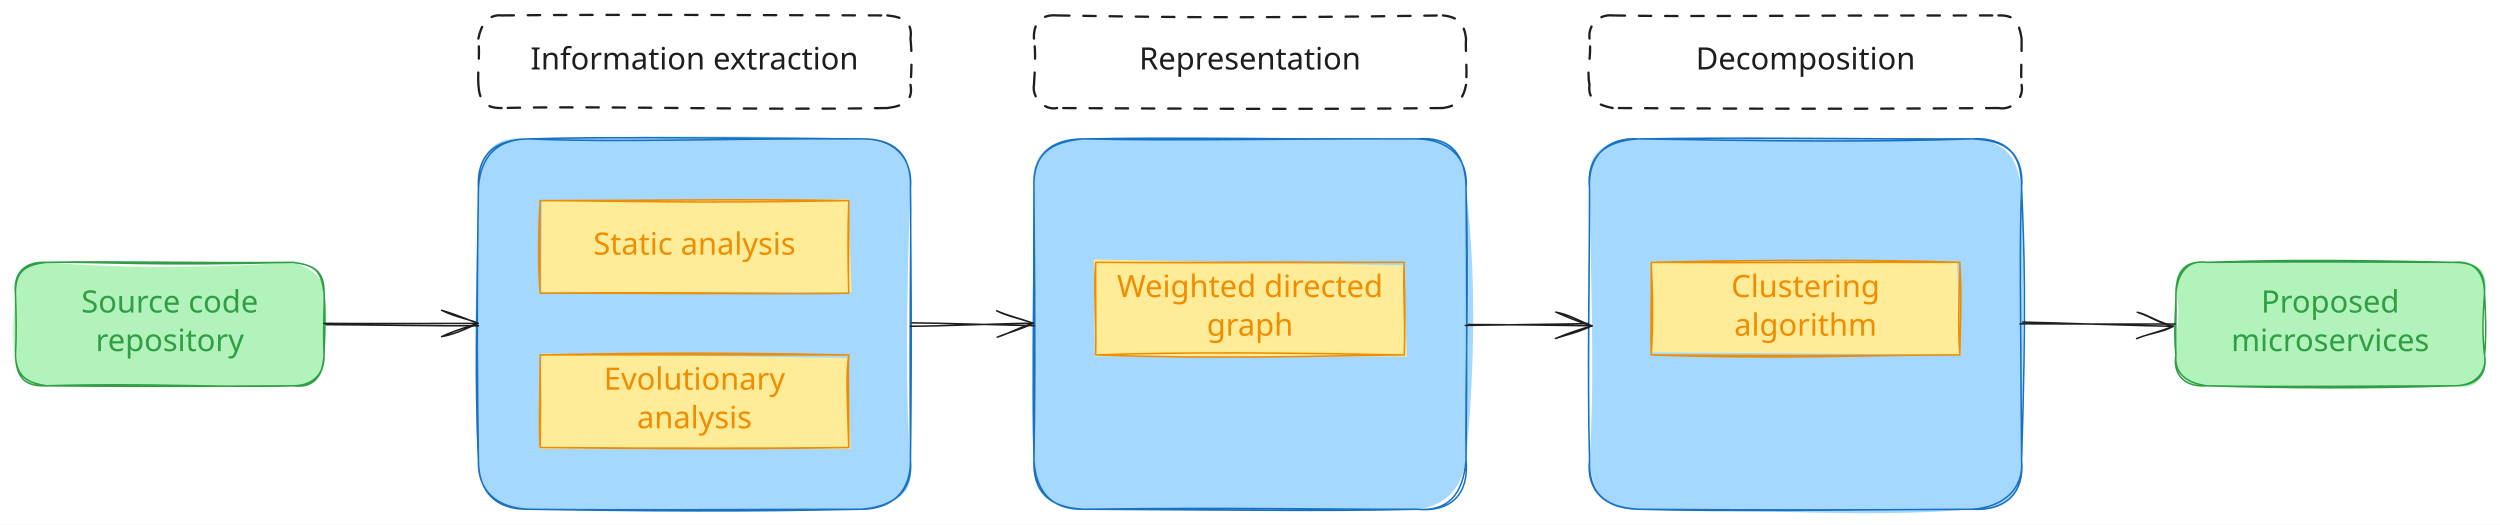
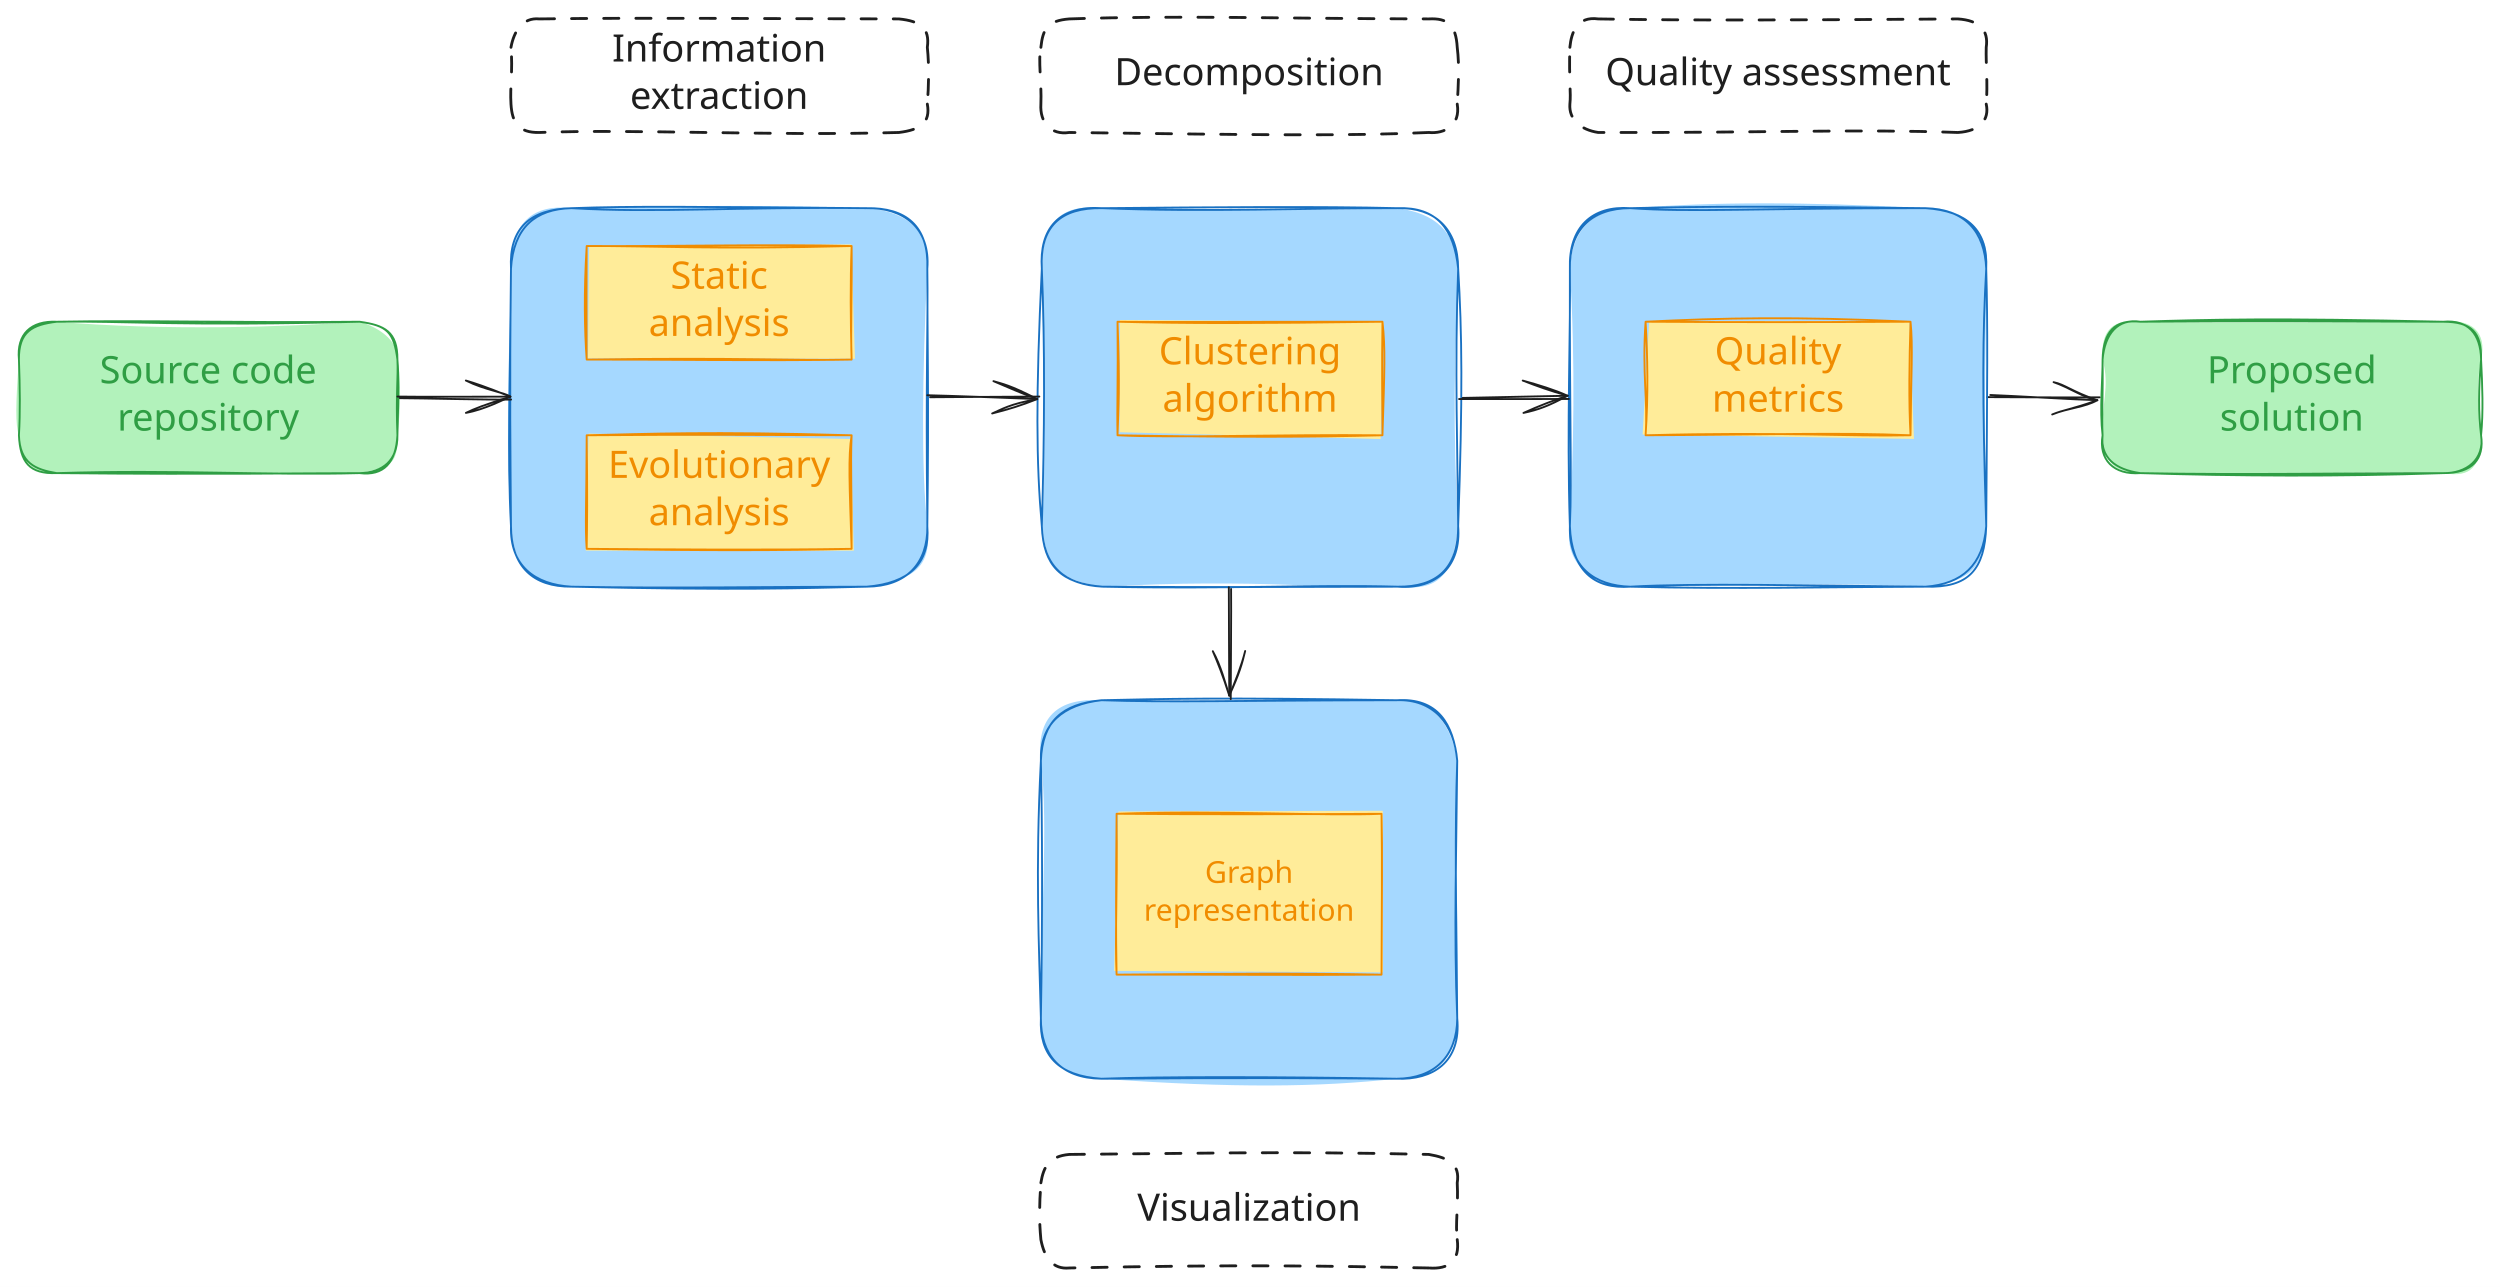
- <svg xmlns="http://www.w3.org/2000/svg" version="1.1" viewBox="0 0 1620 340" width="1620" height="340">
+ <svg xmlns="http://www.w3.org/2000/svg" version="1.1" viewBox="0 0 1321 680" width="1321" height="680">
  <defs>
    <style class="style-fonts">
            @font-face {
            font-family: "Virgil";
            src: url("https://excalidraw.com/Virgil.woff2");
            }
            @font-face {
            font-family: "Cascadia";
            src: url("https://excalidraw.com/Cascadia.woff2");
            }
            @font-face {
            font-family: "Assistant";
            src: url("https://excalidraw.com/Assistant-Regular.woff2");
            }
        </style>
  </defs>
-   <rect x="0" y="0" width="1620" height="340" fill="#ffffff" />
-   <g stroke-linecap="round" transform="translate(670 90) rotate(0 140 120)">
-     <path d="M32 0 C101.83 -3.14, 176.05 0.48, 248 0 C269.01 -3.28, 280.15 8.65, 280 32 C286.3 85.43, 286.14 142.1, 280 208 C277.1 225.82, 267.74 237.84, 248 240 C194.83 239.93, 146.35 241.69, 32 240 C11.48 239.43, 3.42 232.73, 0 208 C-3.2 150.6, 0.28 88.8, 0 32 C-3.4 8.25, 13.99 -1.56, 32 0" stroke="none" stroke-width="0" fill="#a5d8ff" />
-     <path d="M32 0 C93.76 1.45, 157.08 -0.22, 248 0 M32 0 C79.18 -0.8, 125.67 0.19, 248 0 M248 0 C268.01 0.15, 281.77 11.9, 280 32 M248 0 C270.61 -1.88, 279.88 10.86, 280 32 M280 32 C281.85 93.74, 279.49 154.09, 280 208 M280 32 C280.45 86.93, 280.65 143.78, 280 208 M280 208 C278.2 230.4, 268.31 241.67, 248 240 M280 208 C282.14 230.57, 269.99 242.14, 248 240 M248 240 C188.71 240.21, 130.37 238.68, 32 240 M248 240 C187.68 241.49, 128.55 240.33, 32 240 M32 240 C8.76 238.82, -0.78 227.82, 0 208 M32 240 C11.98 240.41, 1.31 229.32, 0 208 M0 208 C0.58 172.35, 0.96 136.4, 0 32 M0 208 C-0.88 162.7, -0.02 116.04, 0 32 M0 32 C-0.96 10.14, 10.12 1.96, 32 0 M0 32 C-0.91 10.34, 10.8 0.3, 32 0" stroke="#1971c2" stroke-width="1" fill="none" />
+   <rect x="0" y="0" width="1321" height="680" fill="#ffffff" />
+   <g stroke-linecap="round" transform="translate(270 110) rotate(0 110 100)">
+     <path d="M32 0 C87.77 -1.49, 143.79 -1.69, 188 0 C211.37 1.95, 221.43 13.51, 220 32 C217.31 87.48, 216.69 137.98, 220 168 C223.16 192.85, 208.64 196.67, 188 200 C148.78 200.42, 109.1 199.81, 32 200 C9.41 198.37, 1.73 189.08, 0 168 C-3.37 120.16, -0.38 63.04, 0 32 C-0.2 7.73, 11.67 -2.42, 32 0" stroke="none" stroke-width="0" fill="#a5d8ff" />
+     <path d="M32 0 C76.42 2.66, 120.51 -0.8, 188 0 M32 0 C64.38 -1.19, 97.52 -0.74, 188 0 M188 0 C208.6 -0.36, 220.84 9.28, 220 32 M188 0 C207.18 -0.37, 221.76 10.37, 220 32 M220 32 C220.49 59.37, 219.09 86.1, 220 168 M220 32 C219.94 64.89, 220.89 98.95, 220 168 M220 168 C221.57 187.93, 210.27 198.14, 188 200 M220 168 C220.32 187.75, 208.81 199.92, 188 200 M188 200 C155.69 200.75, 119.44 202.08, 32 200 M188 200 C137.33 200.03, 84.5 200.9, 32 200 M32 200 C11.49 200.19, 0.12 189.22, 0 168 M32 200 C12.38 198.88, -0.66 188.7, 0 168 M0 168 C-0.22 132.33, -0.79 98.21, 0 32 M0 168 C-2.02 129.73, -0.4 90.78, 0 32 M0 32 C-1.14 10.51, 10.16 0.49, 32 0 M0 32 C1.32 10.35, 12.8 0.43, 32 0" stroke="#1971c2" stroke-width="1" fill="none" />
  </g>
-   <g stroke-linecap="round" transform="translate(310 90) rotate(0 140 120)">
-     <path d="M32 0 C109.49 -1.98, 187.2 -2.15, 248 0 C271.37 1.95, 281.43 13.51, 280 32 C277.25 103.07, 276.63 169.17, 280 208 C283.16 232.85, 268.64 236.67, 248 240 C193.87 240.65, 139.35 240.12, 32 240 C9.41 238.37, 1.73 229.08, 0 208 C-3.88 145.07, -0.9 72.85, 0 32 C-0.2 7.73, 11.67 -2.42, 32 0" stroke="none" stroke-width="0" fill="#a5d8ff" />
-     <path d="M32 0 C92.95 2.58, 153.61 -0.44, 248 0 M32 0 C77.21 -1.25, 123.08 -0.86, 248 0 M248 0 C268.6 -0.36, 280.84 9.28, 280 32 M248 0 C267.18 -0.37, 281.76 10.37, 280 32 M280 32 C280.62 67.53, 279.22 102.43, 280 208 M280 32 C280.08 74.8, 281.03 118.78, 280 208 M280 208 C281.57 227.93, 270.27 238.14, 248 240 M280 208 C280.32 227.75, 268.81 239.92, 248 240 M248 240 C202.74 240.82, 154.04 241.98, 32 240 M248 240 C177.45 239.99, 105.02 240.75, 32 240 M32 240 C11.49 240.19, 0.12 229.22, 0 208 M32 240 C12.38 238.88, -0.66 228.7, 0 208 M0 208 C-0.61 162.33, -1.18 118.21, 0 32 M0 208 C-2.41 158.38, -0.79 108.08, 0 32 M0 32 C-1.14 10.51, 10.16 0.49, 32 0 M0 32 C1.32 10.35, 12.8 0.43, 32 0" stroke="#1971c2" stroke-width="1" fill="none" />
+   <g stroke-linecap="round" transform="translate(310 130) rotate(0 70 30)">
+     <path d="M1.27 0.27 L139.82 -0.9 L141.76 59.54 L0.7 59.37" stroke="none" stroke-width="0" fill="#ffec99" />
+     <path d="M0 0 C32.92 -0.16, 68.02 1.92, 140 0 M0 0 C48.2 0.23, 95.71 -1.03, 140 0 M140 0 C139.26 19.1, 139.41 39.42, 140 60 M140 0 C140.26 22.21, 139.41 45.61, 140 60 M140 60 C112.05 60.73, 81.62 58.77, 0 60 M140 60 C90.68 60.8, 40.95 59.88, 0 60 M0 60 C-1.13 44.45, -1.49 24.46, 0 0 M0 60 C-0.1 37.06, -0.08 13.33, 0 0" stroke="#f08c00" stroke-width="1" fill="none" />
  </g>
-   <g stroke-linecap="round" transform="translate(350 130) rotate(0 100 30)">
-     <path d="M1.27 0.27 L199.82 -0.9 L201.76 59.54 L0.7 59.37" stroke="none" stroke-width="0" fill="#ffec99" />
-     <path d="M0 0 C47.59 0.07, 97.13 1.94, 200 0 M0 0 C68.59 -0.04, 136.56 -1.17, 200 0 M200 0 C199.26 19.1, 199.41 39.42, 200 60 M200 0 C200.26 22.21, 199.41 45.61, 200 60 M200 60 C159.23 60.88, 116.24 59.11, 0 60 M200 60 C129.37 60.69, 58.38 59.87, 0 60 M0 60 C-1.13 44.45, -1.49 24.46, 0 0 M0 60 C-0.1 37.06, -0.08 13.33, 0 0" stroke="#f08c00" stroke-width="1" fill="none" />
+   <g transform="translate(341.62 135) rotate(0 38.37995 25)">
+     <text x="38.38" y="17.52" font-family="Virgil, Segoe UI Emoji" font-size="20px" fill="#f08c00" text-anchor="middle" style="white-space: pre;" direction="ltr" dominant-baseline="alphabetic">Static </text>
+     <text x="38.38" y="42.52" font-family="Virgil, Segoe UI Emoji" font-size="20px" fill="#f08c00" text-anchor="middle" style="white-space: pre;" direction="ltr" dominant-baseline="alphabetic">analysis</text>
  </g>
-   <g transform="translate(375.3601 147.5) rotate(0 74.63991 12.5)">
-     <text x="74.64" y="17.52" font-family="Virgil, Segoe UI Emoji" font-size="20px" fill="#f08c00" text-anchor="middle" style="white-space: pre;" direction="ltr" dominant-baseline="alphabetic">Static analysis</text>
+   <g stroke-linecap="round" transform="translate(310 230) rotate(0 70 30)">
+     <path d="M1 -0.89 L139.52 1.97 L141.17 60.96 L-0.48 60.94" stroke="none" stroke-width="0" fill="#ffec99" />
+     <path d="M0 0 C33.06 -0.73, 63.82 -2.18, 140 0 M0 0 C50.83 -0.44, 101.27 -0.14, 140 0 M140 0 C138.13 11.06, 138.85 25.76, 140 60 M140 0 C139.32 16.79, 140.18 31.09, 140 60 M140 60 C103.03 60.92, 64.2 61.02, 0 60 M140 60 C94.02 60.71, 45.73 60.33, 0 60 M0 60 C-0.9 47.98, -0.1 35.42, 0 0 M0 60 C0.26 46.79, 0.42 32.81, 0 0" stroke="#f08c00" stroke-width="1" fill="none" />
  </g>
-   <g stroke-linecap="round" transform="translate(350 230) rotate(0 100 30)">
-     <path d="M1 -0.89 L199.52 1.97 L201.17 60.96 L-0.48 60.94" stroke="none" stroke-width="0" fill="#ffec99" />
-     <path d="M0 0 C46.81 -0.79, 91.55 -2.1, 200 0 M0 0 C72.39 -0.23, 144.43 0.04, 200 0 M200 0 C198.13 11.06, 198.85 25.76, 200 60 M200 0 C199.32 16.79, 200.18 31.09, 200 60 M200 60 C146.77 60.52, 91.85 60.61, 0 60 M200 60 C133.84 61.13, 65.59 60.79, 0 60 M0 60 C-0.9 47.98, -0.1 35.42, 0 0 M0 60 C0.26 46.79, 0.42 32.81, 0 0" stroke="#f08c00" stroke-width="1" fill="none" />
-   </g>
-   <g transform="translate(385.4701 235) rotate(0 64.52992 25)">
+   <g transform="translate(315.4701 235) rotate(0 64.52992 25)">
    <text x="64.53" y="17.52" font-family="Virgil, Segoe UI Emoji" font-size="20px" fill="#f08c00" text-anchor="middle" style="white-space: pre;" direction="ltr" dominant-baseline="alphabetic">Evolutionary </text>
    <text x="64.53" y="42.52" font-family="Virgil, Segoe UI Emoji" font-size="20px" fill="#f08c00" text-anchor="middle" style="white-space: pre;" direction="ltr" dominant-baseline="alphabetic">analysis</text>
  </g>
  <g stroke-linecap="round" transform="translate(10 170) rotate(0 100 40)">
    <path d="M20 0 C76.93 4.86, 141.45 2.82, 180 0 C190.14 2.91, 200.69 10.11, 200 20 C202.68 36.34, 200.81 52.86, 200 60 C200.29 76.09, 196.01 76.69, 180 80 C118.18 79.62, 55.83 81.58, 20 80 C7.18 82.33, -1.05 70.25, 0 60 C-1.95 54.71, -1.72 42.81, 0 20 C-0.23 5.58, 9.4 -0.91, 20 0" stroke="none" stroke-width="0" fill="#b2f2bb" />
    <path d="M20 0 C54.74 -0.54, 87.15 2.49, 180 0 M20 0 C66.88 -0.9, 115.62 0.67, 180 0 M180 0 C193.26 1.87, 200.09 5.13, 200 20 M180 0 C194.82 2.09, 198.07 5.57, 200 20 M200 20 C200.46 29.45, 199.12 38.42, 200 60 M200 20 C200.72 29, 200.64 36.8, 200 60 M200 60 C199.2 74.57, 192.75 81.6, 180 80 M200 60 C200.17 73.2, 192.34 79.71, 180 80 M180 80 C130.54 81.33, 83.75 78.01, 20 80 M180 80 C146.27 80.01, 111.11 80.8, 20 80 M20 80 C8.44 78.08, 0.51 74.64, 0 60 M20 80 C5.37 80.54, 0.67 74.22, 0 60 M0 60 C0.73 48.1, 0.57 35, 0 20 M0 60 C0.72 48.04, 0.48 34.76, 0 20 M0 20 C-1.3 6.57, 6.27 -0.63, 20 0 M0 20 C-0.1 5.1, 7.06 1.64, 20 0" stroke="#2f9e44" stroke-width="1" fill="none" />
  </g>
  <g transform="translate(46.19007 185) rotate(0 63.80993 25)">
    <text x="63.81" y="17.52" font-family="Virgil, Segoe UI Emoji" font-size="20px" fill="#2f9e44" text-anchor="middle" style="white-space: pre;" direction="ltr" dominant-baseline="alphabetic">Source code </text>
    <text x="63.81" y="42.52" font-family="Virgil, Segoe UI Emoji" font-size="20px" fill="#2f9e44" text-anchor="middle" style="white-space: pre;" direction="ltr" dominant-baseline="alphabetic">repository</text>
  </g>
-   <g stroke-linecap="round" transform="translate(310 10) rotate(0 140 30)">
-     <path d="M15 0 C89.03 -0.72, 162.69 -0.19, 265 0 M265 0 C276.22 1.16, 281.43 4.71, 280 15 M280 15 C281.06 25.51, 280.73 35.44, 280 45 M280 45 C281.8 54.84, 276.3 58.61, 265 60 M265 60 C174.48 61.54, 80.77 58.44, 15 60 M15 60 C3.98 60.24, 0.59 54.8, 0 45 M0 45 C-0.6 35.44, 1.06 27.55, 0 15 M0 15 C1.55 6.43, 6.19 -0.89, 15 0" stroke="#1e1e1e" stroke-width="1.5" fill="none" stroke-dasharray="8 9" />
+   <g stroke-linecap="round" transform="translate(270 10) rotate(0 110 30)">
+     <path d="M15 0 C71.7 -0.74, 127.95 -0.09, 205 0 M205 0 C216.22 1.16, 221.43 4.71, 220 15 M220 15 C221.06 25.51, 220.73 35.44, 220 45 M220 45 C221.8 54.84, 216.3 58.61, 205 60 M205 60 C136.87 61.91, 64.84 58.1, 15 60 M15 60 C3.98 60.24, 0.59 54.8, 0 45 M0 45 C-0.6 35.44, 1.06 27.55, 0 15 M0 15 C1.55 6.43, 6.19 -0.89, 15 0" stroke="#1e1e1e" stroke-width="1.5" fill="none" stroke-dasharray="8 9" />
  </g>
-   <g transform="translate(338.3501 27.5) rotate(0 111.6499 12.5)">
-     <text x="111.65" y="17.52" font-family="Virgil, Segoe UI Emoji" font-size="20px" fill="#1e1e1e" text-anchor="middle" style="white-space: pre;" direction="ltr" dominant-baseline="alphabetic">Information extraction</text>
-   </g>
-   <g stroke-linecap="round" transform="translate(670 10) rotate(0 140 30)">
-     <path d="M15 0 C66.27 0.7, 118.49 2.23, 265 0 M265 0 C275.6 1.04, 278.88 6.02, 280 15 M280 15 C279.43 23.01, 280.85 31.94, 280 45 M280 45 C278.09 54.79, 273.6 58.91, 265 60 M265 60 C184.45 60.99, 102.42 60.44, 15 60 M15 60 C6.72 61.76, -1.4 53.31, 0 45 M0 45 C0.61 35.99, 1.28 23.37, 0 15 M0 15 C-0.43 6.1, 3.75 -0.97, 15 0" stroke="#1e1e1e" stroke-width="1.5" fill="none" stroke-dasharray="8 9" />
-   </g>
-   <g transform="translate(737.1101 27.5) rotate(0 72.88992 12.5)">
-     <text x="72.89" y="17.52" font-family="Virgil, Segoe UI Emoji" font-size="20px" fill="#1e1e1e" text-anchor="middle" style="white-space: pre;" direction="ltr" dominant-baseline="alphabetic">Representation</text>
+   <g transform="translate(319.1301 15) rotate(0 60.86993 25)">
+     <text x="60.87" y="17.52" font-family="Virgil, Segoe UI Emoji" font-size="20px" fill="#1e1e1e" text-anchor="middle" style="white-space: pre;" direction="ltr" dominant-baseline="alphabetic">Information </text>
+     <text x="60.87" y="42.52" font-family="Virgil, Segoe UI Emoji" font-size="20px" fill="#1e1e1e" text-anchor="middle" style="white-space: pre;" direction="ltr" dominant-baseline="alphabetic">extraction</text>
  </g>
  <g stroke-linecap="round">
-     <g transform="translate(211 210) rotate(0 49 0)">
-       <path d="M0.33 0.39 C16.65 0.4, 82.81 1.36, 99.05 1.12 M-0.96 -0.46 C15.19 -0.24, 82.35 -0.45, 98.66 -0.42" stroke="#1e1e1e" stroke-width="1" fill="none" />
+     <g transform="translate(211 210.0082) rotate(0 29 -0.001412513)">
+       <path d="M0.33 0.39 C9.98 0.4, 49.48 1.36, 59.05 1.11 M-0.96 -0.46 C8.53 -0.24, 49.02 -0.45, 58.66 -0.42" stroke="#1e1e1e" stroke-width="1" fill="none" />
    </g>
-     <g transform="translate(211 210) rotate(0 49 0)">
-       <path d="M75.17 8.15 C85.02 6.45, 95.51 0.92, 98.66 -0.42 M75.17 8.15 C79.77 5.88, 84.96 3.92, 98.66 -0.42" stroke="#1e1e1e" stroke-width="1" fill="none" />
+     <g transform="translate(211 210.0082) rotate(0 29 -0.001412513)">
+       <path d="M35.18 8.16 C45.02 6.46, 55.51 0.92, 58.66 -0.42 M35.18 8.16 C39.77 5.89, 44.96 3.92, 58.66 -0.42" stroke="#1e1e1e" stroke-width="1" fill="none" />
    </g>
-     <g transform="translate(211 210) rotate(0 49 0)">
-       <path d="M75.16 -8.95 C85.16 -3.89, 95.66 -2.66, 98.66 -0.42 M75.16 -8.95 C79.68 -7.61, 84.88 -5.96, 98.66 -0.42" stroke="#1e1e1e" stroke-width="1" fill="none" />
+     <g transform="translate(211 210.0082) rotate(0 29 -0.001412513)">
+       <path d="M35.15 -8.94 C45.15 -3.89, 55.66 -2.66, 58.66 -0.42 M35.15 -8.94 C39.68 -7.6, 44.87 -5.96, 58.66 -0.42" stroke="#1e1e1e" stroke-width="1" fill="none" />
    </g>
  </g>
  <mask />
-   <g stroke-linecap="round" transform="translate(710 170) rotate(0 100 30)">
-     <path d="M-1.12 -1.85 L199.5 1.95 L201.64 61.01 L-0.49 60.96" stroke="none" stroke-width="0" fill="#ffec99" />
-     <path d="M0 0 C39.96 0.45, 81.49 -0.39, 200 0 M0 0 C41.75 0.38, 84.8 0.27, 200 0 M200 0 C198.87 14.15, 200.72 30.96, 200 60 M200 0 C199.56 12.95, 201.02 24.25, 200 60 M200 60 C142.37 60.47, 88.52 62.97, 0 60 M200 60 C129.23 58.68, 58.91 57.86, 0 60 M0 60 C0.7 37.7, -1.62 18.34, 0 0 M0 60 C0.37 37.58, -0.24 13.27, 0 0" stroke="#f08c00" stroke-width="1" fill="none" />
+   <g stroke-linecap="round" transform="translate(1111 170) rotate(0 100 40)">
+     <path d="M20 0 C60.53 0.75, 97.18 0.51, 180 0 C194.27 -1.74, 203.46 5.02, 200 20 C197.84 29.68, 198.24 41.1, 200 60 C199.71 76.27, 195.19 82.67, 180 80 C130 77.75, 87.79 83.42, 20 80 C6.83 79.5, 1.32 75.8, 0 60 C-0.89 44.25, 4.1 34.34, 0 20 C-1.14 3.67, 6.18 -1.65, 20 0" stroke="none" stroke-width="0" fill="#b2f2bb" />
+     <path d="M20 0 C55.62 -1.17, 91.2 -2.04, 180 0 M20 0 C74.4 -0.46, 130.8 -0.11, 180 0 M180 0 C195.03 0.11, 200.32 5.46, 200 20 M180 0 C193.11 -1.22, 199.75 6.36, 200 20 M200 20 C198.62 35.94, 198.58 48.12, 200 60 M200 20 C200.68 33.42, 201.26 47.73, 200 60 M200 60 C201.88 72.79, 192.31 80.21, 180 80 M200 60 C201.84 72.6, 195.54 80.09, 180 80 M180 80 C124.77 81.89, 71.58 81.57, 20 80 M180 80 C129.45 79.93, 76.42 81.04, 20 80 M20 80 C6.45 78.07, -1.06 71.84, 0 60 M20 80 C5.69 81.08, -2.19 72.75, 0 60 M0 60 C-1.64 46.14, 0.11 29.77, 0 20 M0 60 C-0.5 48.97, 0.31 39.14, 0 20 M0 20 C0.39 5.38, 6.17 -1.35, 20 0 M0 20 C1.17 6.47, 8 -1.89, 20 0" stroke="#2f9e44" stroke-width="1" fill="none" />
  </g>
-   <g transform="translate(718.6401 175) rotate(0 91.35989 25)">
-     <text x="91.36" y="17.52" font-family="Virgil, Segoe UI Emoji" font-size="20px" fill="#f08c00" text-anchor="middle" style="white-space: pre;" direction="ltr" dominant-baseline="alphabetic">Weighted directed </text>
-     <text x="91.36" y="42.52" font-family="Virgil, Segoe UI Emoji" font-size="20px" fill="#f08c00" text-anchor="middle" style="white-space: pre;" direction="ltr" dominant-baseline="alphabetic">graph</text>
+   <g transform="translate(1167.49 185) rotate(0 43.50995 25)">
+     <text x="43.51" y="17.52" font-family="Virgil, Segoe UI Emoji" font-size="20px" fill="#2f9e44" text-anchor="middle" style="white-space: pre;" direction="ltr" dominant-baseline="alphabetic">Proposed</text>
+     <text x="43.51" y="42.52" font-family="Virgil, Segoe UI Emoji" font-size="20px" fill="#2f9e44" text-anchor="middle" style="white-space: pre;" direction="ltr" dominant-baseline="alphabetic">solution</text>
  </g>
-   <g stroke-linecap="round" transform="translate(1030 90) rotate(0 140 120)">
-     <path d="M32 0 C82.73 1.57, 133.03 -2.23, 248 0 C272 1.77, 276.76 13.54, 280 32 C281.76 86.33, 280.95 137.09, 280 208 C283.04 230.04, 269.38 242, 248 240 C182.66 245.78, 109.62 239.98, 32 240 C8.47 241.33, 1.26 227.08, 0 208 C3.06 162.23, 1.61 121, 0 32 C-1.95 7.82, 7.5 2.28, 32 0" stroke="none" stroke-width="0" fill="#a5d8ff" />
-     <path d="M32 0 C109.81 1.35, 185.86 2.22, 248 0 M32 0 C107.12 -1.2, 182.04 0.36, 248 0 M248 0 C271.12 1.18, 279.92 8.78, 280 32 M248 0 C268.24 -1.34, 281.98 9.75, 280 32 M280 32 C281.73 72.01, 283.11 108.41, 280 208 M280 32 C278.57 66.77, 279.29 103.05, 280 208 M280 208 C281.64 227.37, 267.53 238.71, 248 240 M280 208 C282.06 230.77, 268.15 241.2, 248 240 M248 240 C169.58 240.55, 92.84 240.51, 32 240 M248 240 C170.1 240.26, 90.46 241.69, 32 240 M32 240 C9.05 238.92, -0.67 228.73, 0 208 M32 240 C10.72 239.61, -2.27 228.91, 0 208 M0 208 C-1.51 150.38, 0.02 88.76, 0 32 M0 208 C-1.42 149.69, 0.1 90.38, 0 32 M0 32 C-1.12 11.63, 11.09 -1.41, 32 0 M0 32 C-2.18 11.56, 9.98 1.1, 32 0" stroke="#1971c2" stroke-width="1" fill="none" />
+   <g stroke-linecap="round">
+     <g transform="translate(1051 210) rotate(0 29.5 0)">
+       <path d="M-1 -0.16 C8.61 -0.11, 48.3 0.09, 58.45 -0.04 M0.68 -1.29 C10.01 -1, 47.39 1.27, 57.21 1.47" stroke="#1e1e1e" stroke-width="1" fill="none" />
+     </g>
+     <g transform="translate(1051 210) rotate(0 29.5 0)">
+       <path d="M33.38 9.01 C41.87 5.53, 50.8 5.21, 57.21 1.47 M33.38 9.01 C39.57 6.44, 43.46 6.4, 57.21 1.47" stroke="#1e1e1e" stroke-width="1" fill="none" />
+     </g>
+     <g transform="translate(1051 210) rotate(0 29.5 0)">
+       <path d="M34.11 -8.07 C42.28 -5.3, 50.94 0.64, 57.21 1.47 M34.11 -8.07 C40.09 -6.86, 43.82 -3.11, 57.21 1.47" stroke="#1e1e1e" stroke-width="1" fill="none" />
+     </g>
  </g>
-   <g stroke-linecap="round" transform="translate(1030 10) rotate(0 140 30)">
-     <path d="M15 0 C66.98 0.94, 116.63 -0.08, 265 0 M265 0 C275.44 -0.29, 278.21 3.96, 280 15 M280 15 C280.19 24.77, 279.32 37.15, 280 45 M280 45 C281.72 54.2, 273.4 61.67, 265 60 M265 60 C210.25 60.36, 151.2 60.85, 15 60 M15 60 C5.24 58.05, -1.29 54.5, 0 45 M0 45 C-2.05 34.06, 1.55 26.93, 0 15 M0 15 C-1.03 6.04, 6.17 -0.93, 15 0" stroke="#1e1e1e" stroke-width="1.5" fill="none" stroke-dasharray="8 9" />
+   <mask />
+   <g stroke-linecap="round" transform="translate(550.4951 110) rotate(0 110 100)">
+     <path d="M32 0 C72.87 -0.66, 118.82 2.12, 188 0 C208.13 2.79, 218.74 12.54, 220 32 C218.18 77.06, 216.97 117.86, 220 168 C217.21 191.18, 212.28 202.9, 188 200 C155.12 201.8, 115.68 195.43, 32 200 C12.57 196.87, 2.63 192.57, 0 168 C2.11 140.29, 1.34 108.14, 0 32 C0.54 9.12, 8.41 -2.76, 32 0" stroke="none" stroke-width="0" fill="#a5d8ff" />
+     <path d="M32 0 C84.7 2.21, 141.95 -0.13, 188 0 M32 0 C89.71 -0.53, 147.32 -1.03, 188 0 M188 0 C207.43 -0.49, 219.96 10.61, 220 32 M188 0 C208.73 -0.78, 217.85 10.99, 220 32 M220 32 C222.04 65.43, 222.47 99.25, 220 168 M220 32 C218.07 82.39, 219.75 133.52, 220 168 M220 168 C220.03 190.29, 208.77 200.24, 188 200 M220 168 C221.72 188.62, 209.06 201.66, 188 200 M188 200 C143.82 198.75, 97.83 201.41, 32 200 M188 200 C141.09 200.1, 92.88 200.4, 32 200 M32 200 C10.15 198.24, 0.83 189.24, 0 168 M32 200 C12.13 198.93, 0.67 189.36, 0 168 M0 168 C-2.97 134.91, -3.21 98.61, 0 32 M0 168 C1.48 119.78, 1.67 71.35, 0 32 M0 32 C-1.48 10.84, 8.92 -1.58, 32 0 M0 32 C-1.13 10.04, 9.54 -0.42, 32 0" stroke="#1971c2" stroke-width="1" fill="none" />
  </g>
-   <g transform="translate(1103.7 27.5) rotate(0 66.29993 12.5)">
-     <text x="66.3" y="17.52" font-family="Virgil, Segoe UI Emoji" font-size="20px" fill="#1e1e1e" text-anchor="middle" style="white-space: pre;" direction="ltr" dominant-baseline="alphabetic">Decomposition</text>
+   <g stroke-linecap="round" transform="translate(590.4951 170) rotate(0 70 30)">
+     <path d="M1.27 -0.93 L140.58 0.03 L139.04 61.99 L1.13 58.39" stroke="none" stroke-width="0" fill="#ffec99" />
+     <path d="M0 0 C36.64 0.98, 72.18 0.93, 140 0 M0 0 C28.49 0.31, 56.77 0, 140 0 M140 0 C141.6 13.84, 141.1 25.55, 140 60 M140 0 C139.65 22.72, 139.89 44.68, 140 60 M140 60 C84.96 59.45, 28.25 61.52, 0 60 M140 60 C102.2 60.99, 64.92 61.14, 0 60 M0 60 C0.49 45.35, 1.33 35, 0 0 M0 60 C-0.35 44.91, 0.33 31.54, 0 0" stroke="#f08c00" stroke-width="1" fill="none" />
  </g>
-   <g stroke-linecap="round" transform="translate(1070 170) rotate(0 100 30)">
-     <path d="M0.05 -0.34 L198.03 -0.37 L200.68 59.82 L0.33 58.33" stroke="none" stroke-width="0" fill="#ffec99" />
-     <path d="M0 0 C64.62 0.48, 126.85 -0.19, 200 0 M0 0 C77.66 -1.91, 154.95 -1.58, 200 0 M200 0 C201.43 21.64, 200.03 47.56, 200 60 M200 0 C199.4 23.05, 198.69 45.2, 200 60 M200 60 C143.28 59.85, 88.94 63.09, 0 60 M200 60 C128 60.52, 54.83 60.44, 0 60 M0 60 C1.35 39.93, 1 19.8, 0 0 M0 60 C-0.39 45.62, 0.09 32.02, 0 0" stroke="#f08c00" stroke-width="1" fill="none" />
-   </g>
-   <g transform="translate(1117.53 175) rotate(0 52.46994 25)">
+   <g transform="translate(608.0251 175) rotate(0 52.46994 25)">
    <text x="52.47" y="17.52" font-family="Virgil, Segoe UI Emoji" font-size="20px" fill="#f08c00" text-anchor="middle" style="white-space: pre;" direction="ltr" dominant-baseline="alphabetic">Clustering </text>
    <text x="52.47" y="42.52" font-family="Virgil, Segoe UI Emoji" font-size="20px" fill="#f08c00" text-anchor="middle" style="white-space: pre;" direction="ltr" dominant-baseline="alphabetic">algorithm</text>
  </g>
-   <g stroke-linecap="round" transform="translate(1410 170) rotate(0 100 40)">
-     <path d="M20 0 C60.53 0.75, 97.18 0.51, 180 0 C194.27 -1.74, 203.46 5.02, 200 20 C197.84 29.68, 198.24 41.1, 200 60 C199.71 76.27, 195.19 82.67, 180 80 C130 77.75, 87.79 83.42, 20 80 C6.83 79.5, 1.32 75.8, 0 60 C-0.89 44.25, 4.1 34.34, 0 20 C-1.14 3.67, 6.18 -1.65, 20 0" stroke="none" stroke-width="0" fill="#b2f2bb" />
-     <path d="M20 0 C55.62 -1.17, 91.2 -2.04, 180 0 M20 0 C74.4 -0.46, 130.8 -0.11, 180 0 M180 0 C195.03 0.11, 200.32 5.46, 200 20 M180 0 C193.11 -1.22, 199.75 6.36, 200 20 M200 20 C198.62 35.94, 198.58 48.12, 200 60 M200 20 C200.68 33.42, 201.26 47.73, 200 60 M200 60 C201.88 72.79, 192.31 80.21, 180 80 M200 60 C201.84 72.6, 195.54 80.09, 180 80 M180 80 C124.77 81.89, 71.58 81.57, 20 80 M180 80 C129.45 79.93, 76.42 81.04, 20 80 M20 80 C6.45 78.07, -1.06 71.84, 0 60 M20 80 C5.69 81.08, -2.19 72.75, 0 60 M0 60 C-1.64 46.14, 0.11 29.77, 0 20 M0 60 C-0.5 48.97, 0.31 39.14, 0 20 M0 20 C0.39 5.38, 6.17 -1.35, 20 0 M0 20 C1.17 6.47, 8 -1.89, 20 0" stroke="#2f9e44" stroke-width="1" fill="none" />
+   <g stroke-linecap="round" transform="translate(550 10) rotate(0 110 30)">
+     <path d="M15 0 C71.29 -1.98, 130.94 -0.11, 205 0 M205 0 C214.94 -0.52, 219.32 3.13, 220 15 M220 15 C221.26 25.44, 220.57 35.29, 220 45 M220 45 C221.89 56.41, 213.16 60.79, 205 60 M205 60 C162.43 61.93, 117.62 61.33, 15 60 M15 60 C5.24 61.5, -0.62 54.76, 0 45 M0 45 C0.48 34.1, -1.55 21.39, 0 15 M0 15 C1.07 5.11, 3.58 0.94, 15 0" stroke="#1e1e1e" stroke-width="1.5" fill="none" stroke-dasharray="8 9" />
  </g>
-   <g transform="translate(1448.08 185) rotate(0 61.91993 25)">
-     <text x="61.92" y="17.52" font-family="Virgil, Segoe UI Emoji" font-size="20px" fill="#2f9e44" text-anchor="middle" style="white-space: pre;" direction="ltr" dominant-baseline="alphabetic">Proposed </text>
-     <text x="61.92" y="42.52" font-family="Virgil, Segoe UI Emoji" font-size="20px" fill="#2f9e44" text-anchor="middle" style="white-space: pre;" direction="ltr" dominant-baseline="alphabetic">microservices</text>
+   <g transform="translate(593.7001 27.5) rotate(0 66.29993 12.5)">
+     <text x="66.3" y="17.52" font-family="Virgil, Segoe UI Emoji" font-size="20px" fill="#1e1e1e" text-anchor="middle" style="white-space: pre;" direction="ltr" dominant-baseline="alphabetic">Decomposition</text>
  </g>
  <g stroke-linecap="round">
-     <g transform="translate(1310 210) rotate(0 50 0)">
-       <path d="M-1 -0.16 C15.44 -0.11, 82.46 0.09, 99.45 -0.04 M0.68 -1.29 C16.84 -1, 81.56 1.27, 98.21 1.47" stroke="#1e1e1e" stroke-width="1" fill="none" />
+     <g transform="translate(491.4951 209.9402) rotate(0 29 0.01026868)">
+       <path d="M-0.02 -0.03 C9.78 -0.05, 48.2 -0.43, 57.69 -0.39 M-1.5 -1.1 C8.22 -0.92, 46.46 0.49, 56.57 0.93" stroke="#1e1e1e" stroke-width="1" fill="none" />
    </g>
-     <g transform="translate(1310 210) rotate(0 50 0)">
-       <path d="M74.52 9.44 C82.96 5.8, 91.84 5.32, 98.21 1.47 M74.52 9.44 C80.68 6.77, 84.54 6.64, 98.21 1.47" stroke="#1e1e1e" stroke-width="1" fill="none" />
+     <g transform="translate(491.4951 209.9402) rotate(0 29 0.01026868)">
+       <path d="M32.76 8.54 C37.6 6.47, 41.84 3.57, 56.57 0.93 M32.76 8.54 C41.01 6.48, 48.15 4.3, 56.57 0.93" stroke="#1e1e1e" stroke-width="1" fill="none" />
    </g>
-     <g transform="translate(1310 210) rotate(0 50 0)">
-       <path d="M74.94 -7.66 C83.17 -5.04, 91.9 0.75, 98.21 1.47 M74.94 -7.66 C80.96 -6.54, 84.73 -2.88, 98.21 1.47" stroke="#1e1e1e" stroke-width="1" fill="none" />
+     <g transform="translate(491.4951 209.9402) rotate(0 29 0.01026868)">
+       <path d="M33.44 -8.54 C38.09 -7.12, 42.2 -6.53, 56.57 0.93 M33.44 -8.54 C41.37 -5.23, 48.3 -2.04, 56.57 0.93" stroke="#1e1e1e" stroke-width="1" fill="none" />
    </g>
  </g>
  <mask />
+   <g stroke-linecap="round" transform="translate(829.5228 110) rotate(0 110 100)">
+     <path d="M32 0 C76.66 -3.34, 122.43 -3.48, 188 0 C207.93 -1.18, 223.26 13.58, 220 32 C220.09 66.71, 218.41 99.14, 220 168 C218.14 191.88, 210.95 197, 188 200 C136.87 197.29, 76.09 199.8, 32 200 C10.89 199.58, -3.3 186.84, 0 168 C1.83 128.08, 3.1 83.71, 0 32 C0.97 13.72, 9.78 0.38, 32 0" stroke="none" stroke-width="0" fill="#a5d8ff" />
+     <path d="M32 0 C64 2.31, 98.94 -0.06, 188 0 M32 0 C69.86 -0.92, 107.65 -1.11, 188 0 M188 0 C208.71 0.57, 219.13 12.09, 220 32 M188 0 C210.23 1.55, 221.02 11.73, 220 32 M220 32 C218.08 65.65, 217.82 98.96, 220 168 M220 32 C220.86 61.87, 220.54 89.72, 220 168 M220 168 C219.21 191.07, 210.68 200.72, 188 200 M220 168 C218.38 188.66, 207.26 198.55, 188 200 M188 200 C137.72 200.13, 86.44 201.4, 32 200 M188 200 C127.59 199.43, 65.86 198.04, 32 200 M32 200 C12.46 201.44, 0.95 191.26, 0 168 M32 200 C12.87 199.54, -0.68 189.28, 0 168 M0 168 C-1.72 115.8, 0.52 60.18, 0 32 M0 168 C1.18 140.75, -0.21 112.62, 0 32 M0 32 C-0.7 9.97, 11.7 -1.5, 32 0 M0 32 C-0.38 12.18, 10.95 -0.03, 32 0" stroke="#1971c2" stroke-width="1" fill="none" />
+   </g>
+   <g stroke-linecap="round" transform="translate(869.5228 170) rotate(0 70 30)">
+     <path d="M1.92 -0.4 L139.41 -0.05 L141.81 61.92 L-1.56 59.59" stroke="none" stroke-width="0" fill="#ffec99" />
+     <path d="M0 0 C40.56 -2.01, 78.42 -2.88, 140 0 M0 0 C47.44 0.31, 96.15 0.27, 140 0 M140 0 C139.35 20.57, 138.99 42.38, 140 60 M140 0 C141.37 13, 140.28 27.36, 140 60 M140 60 C107.86 60.79, 72.97 58.04, 0 60 M140 60 C102.42 58.39, 64.63 59.72, 0 60 M0 60 C1.34 42.44, -1.92 27.19, 0 0 M0 60 C1.48 39.13, 1.06 17.79, 0 0" stroke="#f08c00" stroke-width="1" fill="none" />
+   </g>
+   <g transform="translate(899.9628 175) rotate(0 39.55995 25)">
+     <text x="39.56" y="17.52" font-family="Virgil, Segoe UI Emoji" font-size="20px" fill="#f08c00" text-anchor="middle" style="white-space: pre;" direction="ltr" dominant-baseline="alphabetic">Quality </text>
+     <text x="39.56" y="42.52" font-family="Virgil, Segoe UI Emoji" font-size="20px" fill="#f08c00" text-anchor="middle" style="white-space: pre;" direction="ltr" dominant-baseline="alphabetic">metrics</text>
+   </g>
+   <g stroke-linecap="round" transform="translate(829.5228 10) rotate(0 110 30)">
+     <path d="M15 0 C66.01 0.88, 115.91 0.63, 205 0 M205 0 C216.42 0.78, 221.35 5.88, 220 15 M220 15 C219.74 24.1, 220.9 34.23, 220 45 M220 45 C221.81 53.29, 216.65 59.32, 205 60 M205 60 C151.61 58.1, 102.57 60.24, 15 60 M15 60 C5.72 58.6, -0.59 53.2, 0 45 M0 45 C0.69 39.1, -0.57 32.2, 0 15 M0 15 C0.8 6.77, 4.01 -1.5, 15 0" stroke="#1e1e1e" stroke-width="1.5" fill="none" stroke-dasharray="8 9" />
+   </g>
+   <g transform="translate(843.9829 27.5) rotate(0 95.53989 12.5)">
+     <text x="95.54" y="17.52" font-family="Virgil, Segoe UI Emoji" font-size="20px" fill="#1e1e1e" text-anchor="middle" style="white-space: pre;" direction="ltr" dominant-baseline="alphabetic">Quality assessment</text>
+   </g>
  <g stroke-linecap="round">
-     <g transform="translate(590 210) rotate(0 40 0)">
-       <path d="M0.92 -0.8 C14.26 -0.81, 67.06 0.85, 80.3 1.03 M-0.05 1.39 C13.13 1.59, 66.2 -0.61, 79.51 -0.55" stroke="#1e1e1e" stroke-width="1" fill="none" />
+     <g transform="translate(771.4951 210.0002) rotate(0 28.51385 -0.00003216542)">
+       <path d="M-0.52 0.85 C9.12 0.93, 47.81 0.86, 57.49 0.81 M1.4 0.26 C10.96 -0.03, 47.51 -0.6, 56.79 -0.89" stroke="#1e1e1e" stroke-width="1" fill="none" />
    </g>
-     <g transform="translate(590 210) rotate(0 40 0)">
-       <path d="M56.2 8.49 C62.3 5.89, 72.88 3.06, 79.51 -0.55 M56.2 8.49 C62.89 6.46, 70.43 2.19, 79.51 -0.55" stroke="#1e1e1e" stroke-width="1" fill="none" />
+     <g transform="translate(771.4951 210.0002) rotate(0 28.51385 -0.00003216542)">
+       <path d="M33.5 8.19 C41.16 6.63, 47.34 4.29, 56.79 -0.89 M33.5 8.19 C41.58 4.51, 50.22 1.23, 56.79 -0.89" stroke="#1e1e1e" stroke-width="1" fill="none" />
    </g>
-     <g transform="translate(590 210) rotate(0 40 0)">
-       <path d="M55.84 -8.61 C62.21 -5.7, 72.9 -3.01, 79.51 -0.55 M55.84 -8.61 C62.53 -5.1, 70.19 -3.84, 79.51 -0.55" stroke="#1e1e1e" stroke-width="1" fill="none" />
+     <g transform="translate(771.4951 210.0002) rotate(0 28.51385 -0.00003216542)">
+       <path d="M33.11 -8.91 C40.92 -5.87, 47.21 -3.61, 56.79 -0.89 M33.11 -8.91 C41.22 -6.67, 50 -4.02, 56.79 -0.89" stroke="#1e1e1e" stroke-width="1" fill="none" />
    </g>
  </g>
  <mask />
+   <g stroke-linecap="round" transform="translate(550 370) rotate(0 110 100)">
+     <path d="M32 0 C91.69 1.42, 149.37 -0.25, 188 0 C207.75 -0.95, 217.14 13.79, 220 32 C218.02 77.37, 221.36 123.04, 220 168 C219.26 186.89, 212.33 199.6, 188 200 C146.87 204.45, 102.69 205.06, 32 200 C11.29 198.13, -1.37 189.67, 0 168 C-0.46 117.76, 4.21 67.14, 0 32 C-2.63 8.93, 9.06 -1.36, 32 0" stroke="none" stroke-width="0" fill="#a5d8ff" />
+     <path d="M32 0 C67.14 1.25, 103.42 0.11, 188 0 M32 0 C63.57 -0.66, 93.76 -1.59, 188 0 M188 0 C209.79 -1.43, 218.05 12.52, 220 32 M188 0 C207.36 -0.72, 218.49 12.6, 220 32 M220 32 C219.62 77.98, 218.09 123.43, 220 168 M220 32 C218.71 68.47, 219.28 105.77, 220 168 M220 168 C219.89 188.1, 208.07 199.87, 188 200 M220 168 C222.22 191.24, 207.09 200.78, 188 200 M188 200 C124.66 198.89, 62.26 198.86, 32 200 M188 200 C148.7 199.77, 110.5 199.4, 32 200 M32 200 C9.02 198.49, -0.92 187.55, 0 168 M32 200 C10.06 199.79, -0.06 187.05, 0 168 M0 168 C-0.92 130.85, -3.01 90.3, 0 32 M0 168 C0.93 116.15, 0.74 62.92, 0 32 M0 32 C0.85 11.02, 11.05 1.99, 32 0 M0 32 C-0.67 12.39, 11.88 2.26, 32 0" stroke="#1971c2" stroke-width="1" fill="none" />
+   </g>
+   <g stroke-linecap="round" transform="translate(550 610) rotate(0 110 30)">
+     <path d="M15 0 C70.72 -0.33, 126.37 -1.86, 205 0 M205 0 C215.29 1.79, 221.62 4.98, 220 15 M220 15 C220.66 27.5, 218.92 36.65, 220 45 M220 45 C221.48 56.18, 215.67 60.81, 205 60 M205 60 C153.84 58.93, 102.75 58.08, 15 60 M15 60 C6.39 60.82, 1.89 54.84, 0 45 M0 45 C-0.95 34.62, -0.86 27.35, 0 15 M0 15 C1.41 6.42, 4.38 0.98, 15 0" stroke="#1e1e1e" stroke-width="1.5" fill="none" stroke-dasharray="8 9" />
+   </g>
+   <g transform="translate(599.6001 627.5) rotate(0 60.39993 12.5)">
+     <text x="60.4" y="17.52" font-family="Virgil, Segoe UI Emoji" font-size="20px" fill="#1e1e1e" text-anchor="middle" style="white-space: pre;" direction="ltr" dominant-baseline="alphabetic">Visualization</text>
+   </g>
  <g stroke-linecap="round">
-     <g transform="translate(950 210) rotate(0 40 0)">
-       <path d="M-0.45 0.88 C12.69 0.67, 65.85 -0.13, 79.24 -0.28 M1.51 0.3 C15.01 0.19, 68.63 0.94, 81.55 1.11" stroke="#1e1e1e" stroke-width="1" fill="none" />
+     <g transform="translate(650 311) rotate(0 0 29)">
+       <path d="M0.51 0.21 C0.67 9.78, 0.31 48.68, 0.32 58.42 M-0.69 -0.72 C-0.59 9, -0.59 46.96, -0.46 56.52" stroke="#1e1e1e" stroke-width="1" fill="none" />
    </g>
-     <g transform="translate(950 210) rotate(0 40 0)">
-       <path d="M57.94 9.35 C67.16 5.44, 73.03 3.77, 81.55 1.11 M57.94 9.35 C64.63 7.01, 72.8 5.47, 81.55 1.11" stroke="#1e1e1e" stroke-width="1" fill="none" />
+     <g transform="translate(650 311) rotate(0 0 29)">
+       <path d="M-9.15 33.08 C-6.49 39.27, -4.03 45.34, -0.46 56.52 M-9.15 33.08 C-4.93 40.62, -2.56 49.93, -0.46 56.52" stroke="#1e1e1e" stroke-width="1" fill="none" />
    </g>
-     <g transform="translate(950 210) rotate(0 40 0)">
-       <path d="M58.17 -7.75 C67.45 -6, 73.25 -2.02, 81.55 1.11 M58.17 -7.75 C64.62 -4.95, 72.72 -1.36, 81.55 1.11" stroke="#1e1e1e" stroke-width="1" fill="none" />
+     <g transform="translate(650 311) rotate(0 0 29)">
+       <path d="M7.95 32.98 C6.46 39.27, 4.76 45.37, -0.46 56.52 M7.95 32.98 C6.13 40.47, 2.46 49.81, -0.46 56.52" stroke="#1e1e1e" stroke-width="1" fill="none" />
    </g>
  </g>
  <mask />
+   <g stroke-linecap="round" transform="translate(590 430) rotate(0 70 42.5)">
+     <path d="M0.92 -1.2 L140.66 -1.59 L140.76 83.82 L-1.28 83.01" stroke="none" stroke-width="0" fill="#ffec99" />
+     <path d="M0 0 C54.63 -1.98, 110.84 1.33, 140 0 M0 0 C45.5 0.4, 92.18 0.28, 140 0 M140 0 C140.51 20.25, 140.15 39.34, 140 85 M140 0 C140.38 26.41, 140.12 53.08, 140 85 M140 85 C96.58 84.12, 57.59 84.48, 0 85 M140 85 C93.97 85.4, 47.39 84.87, 0 85 M0 85 C-0.95 64.35, 0.52 45.56, 0 0 M0 85 C-0.39 62.24, -0.34 39.99, 0 0" stroke="#f08c00" stroke-width="1" fill="none" />
+   </g>
+   <g transform="translate(603.6719 452.5) rotate(0 56.32812 20)">
+     <text x="56.328" y="14.016" font-family="Virgil, Segoe UI Emoji" font-size="16px" fill="#f08c00" text-anchor="middle" style="white-space: pre;" direction="ltr" dominant-baseline="alphabetic">Graph </text>
+     <text x="56.328" y="34.016" font-family="Virgil, Segoe UI Emoji" font-size="16px" fill="#f08c00" text-anchor="middle" style="white-space: pre;" direction="ltr" dominant-baseline="alphabetic">representation</text>
+   </g>
</svg>
